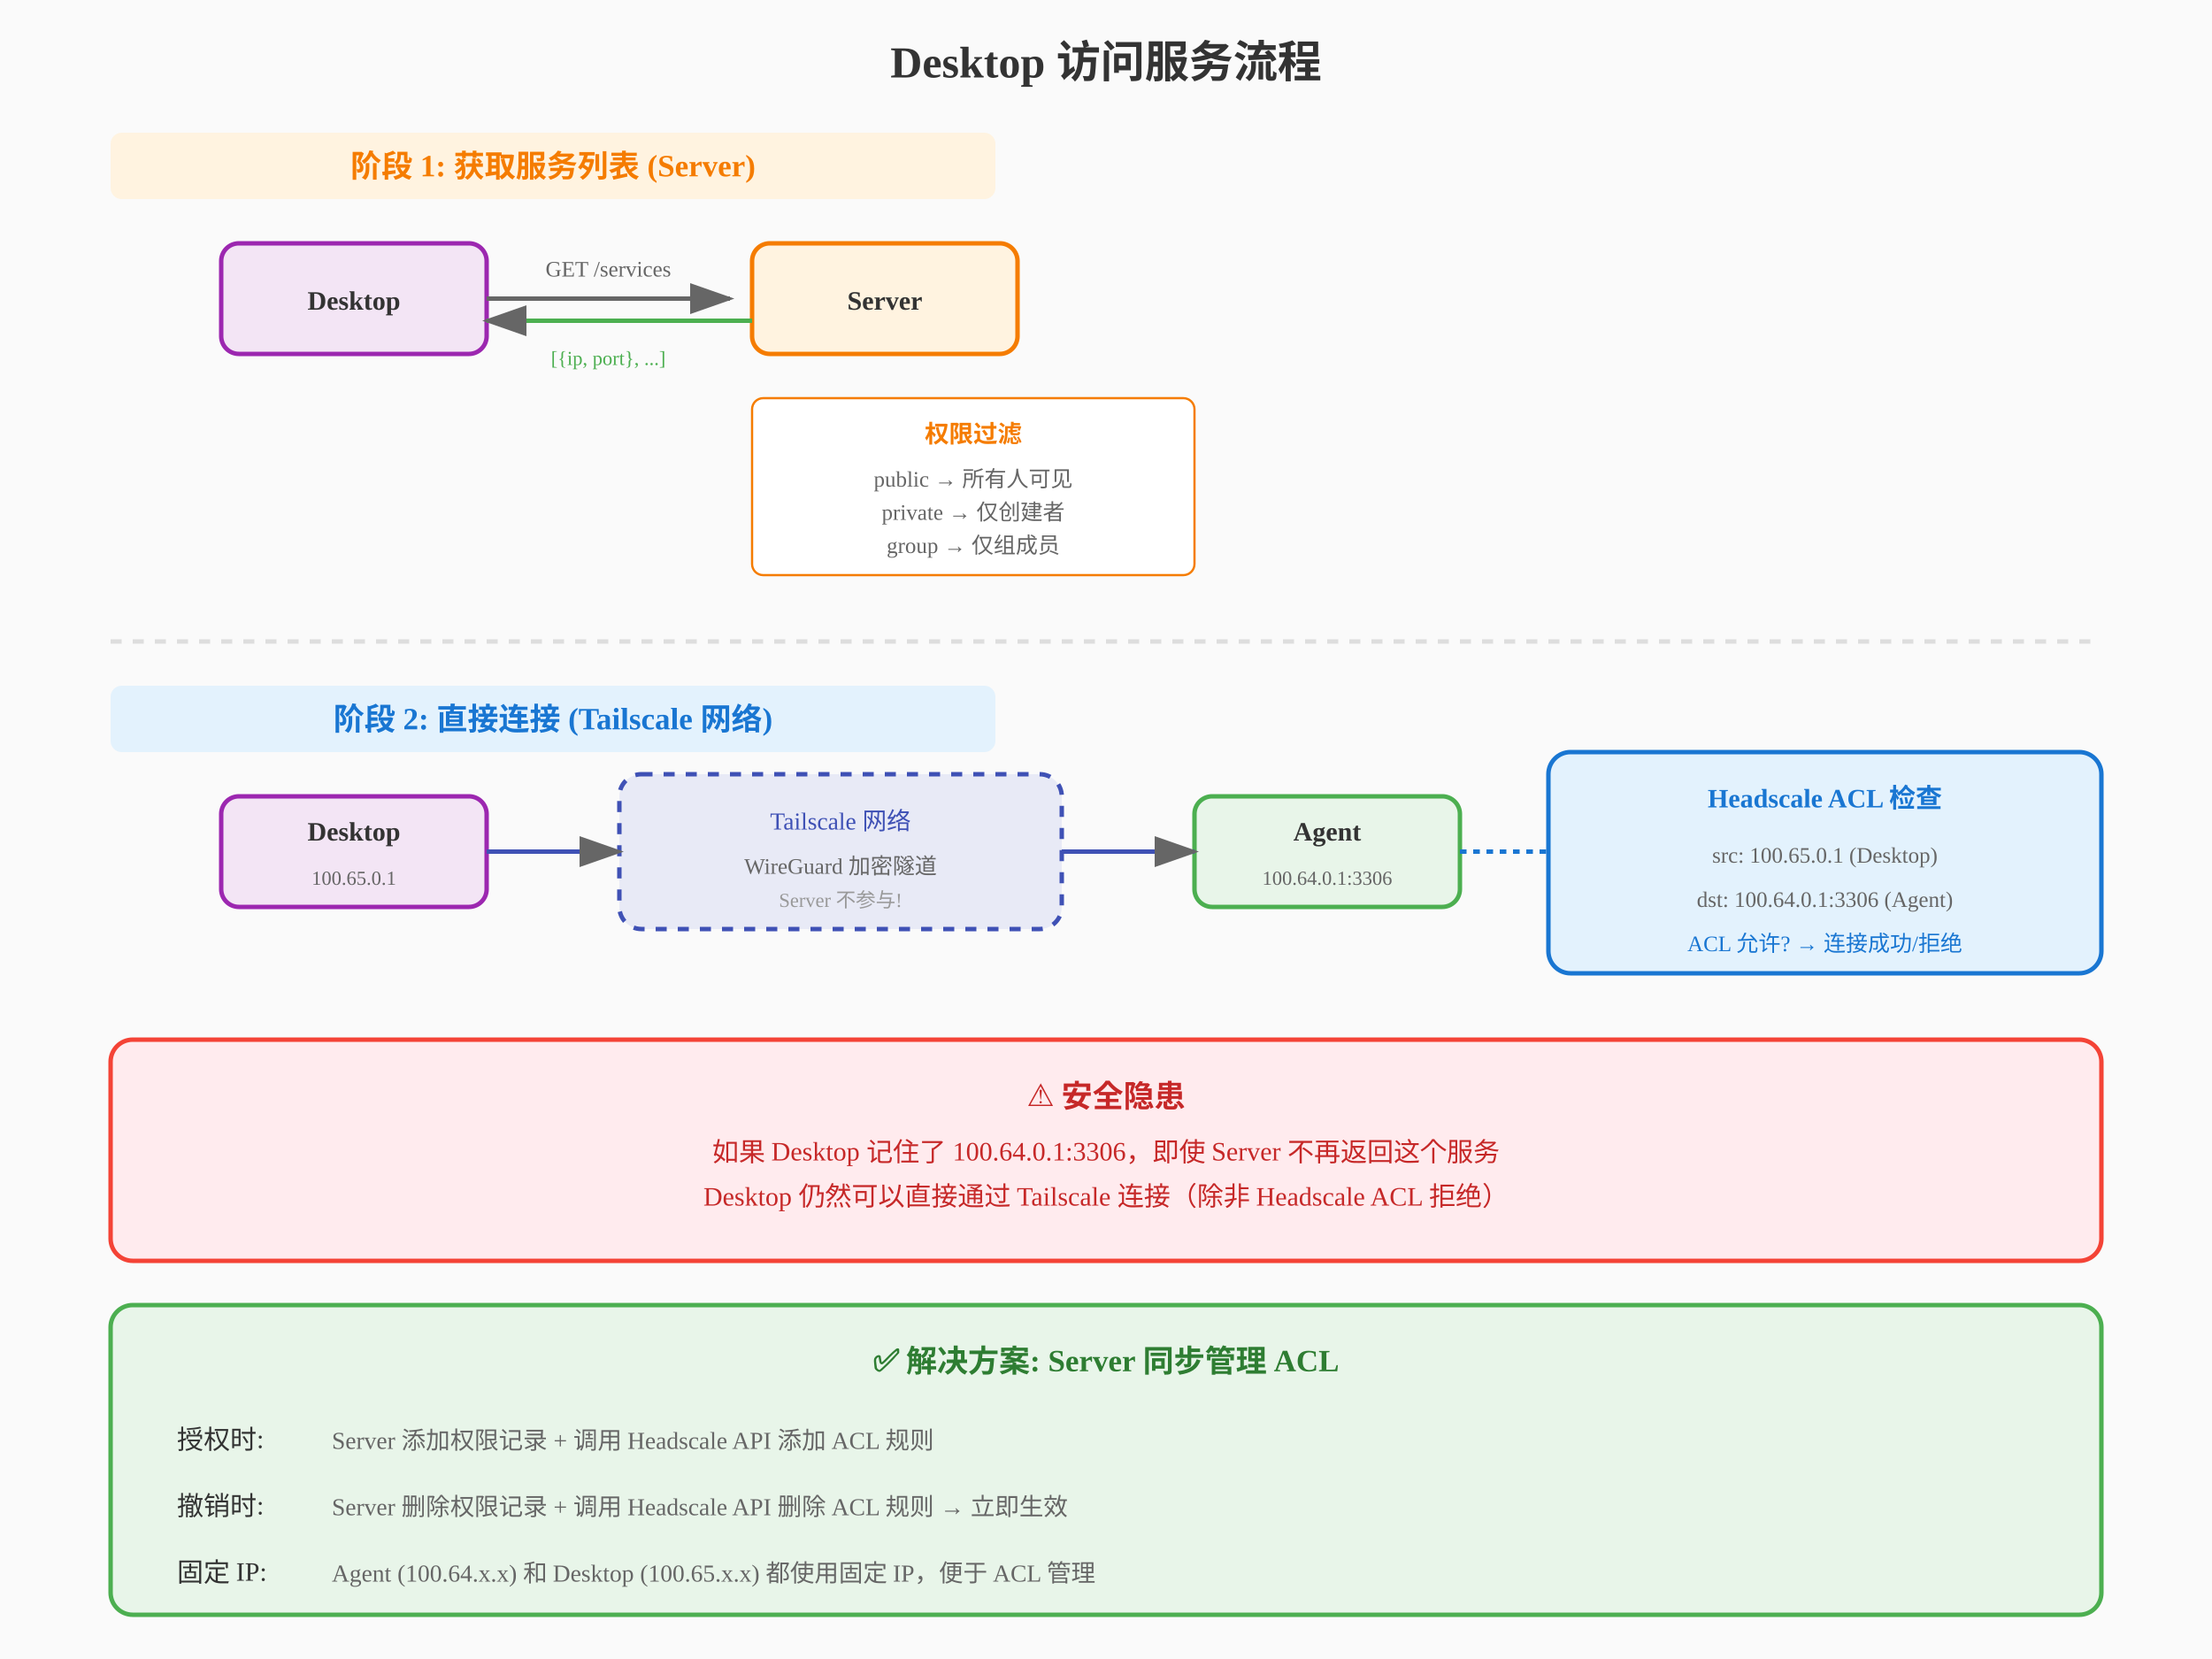
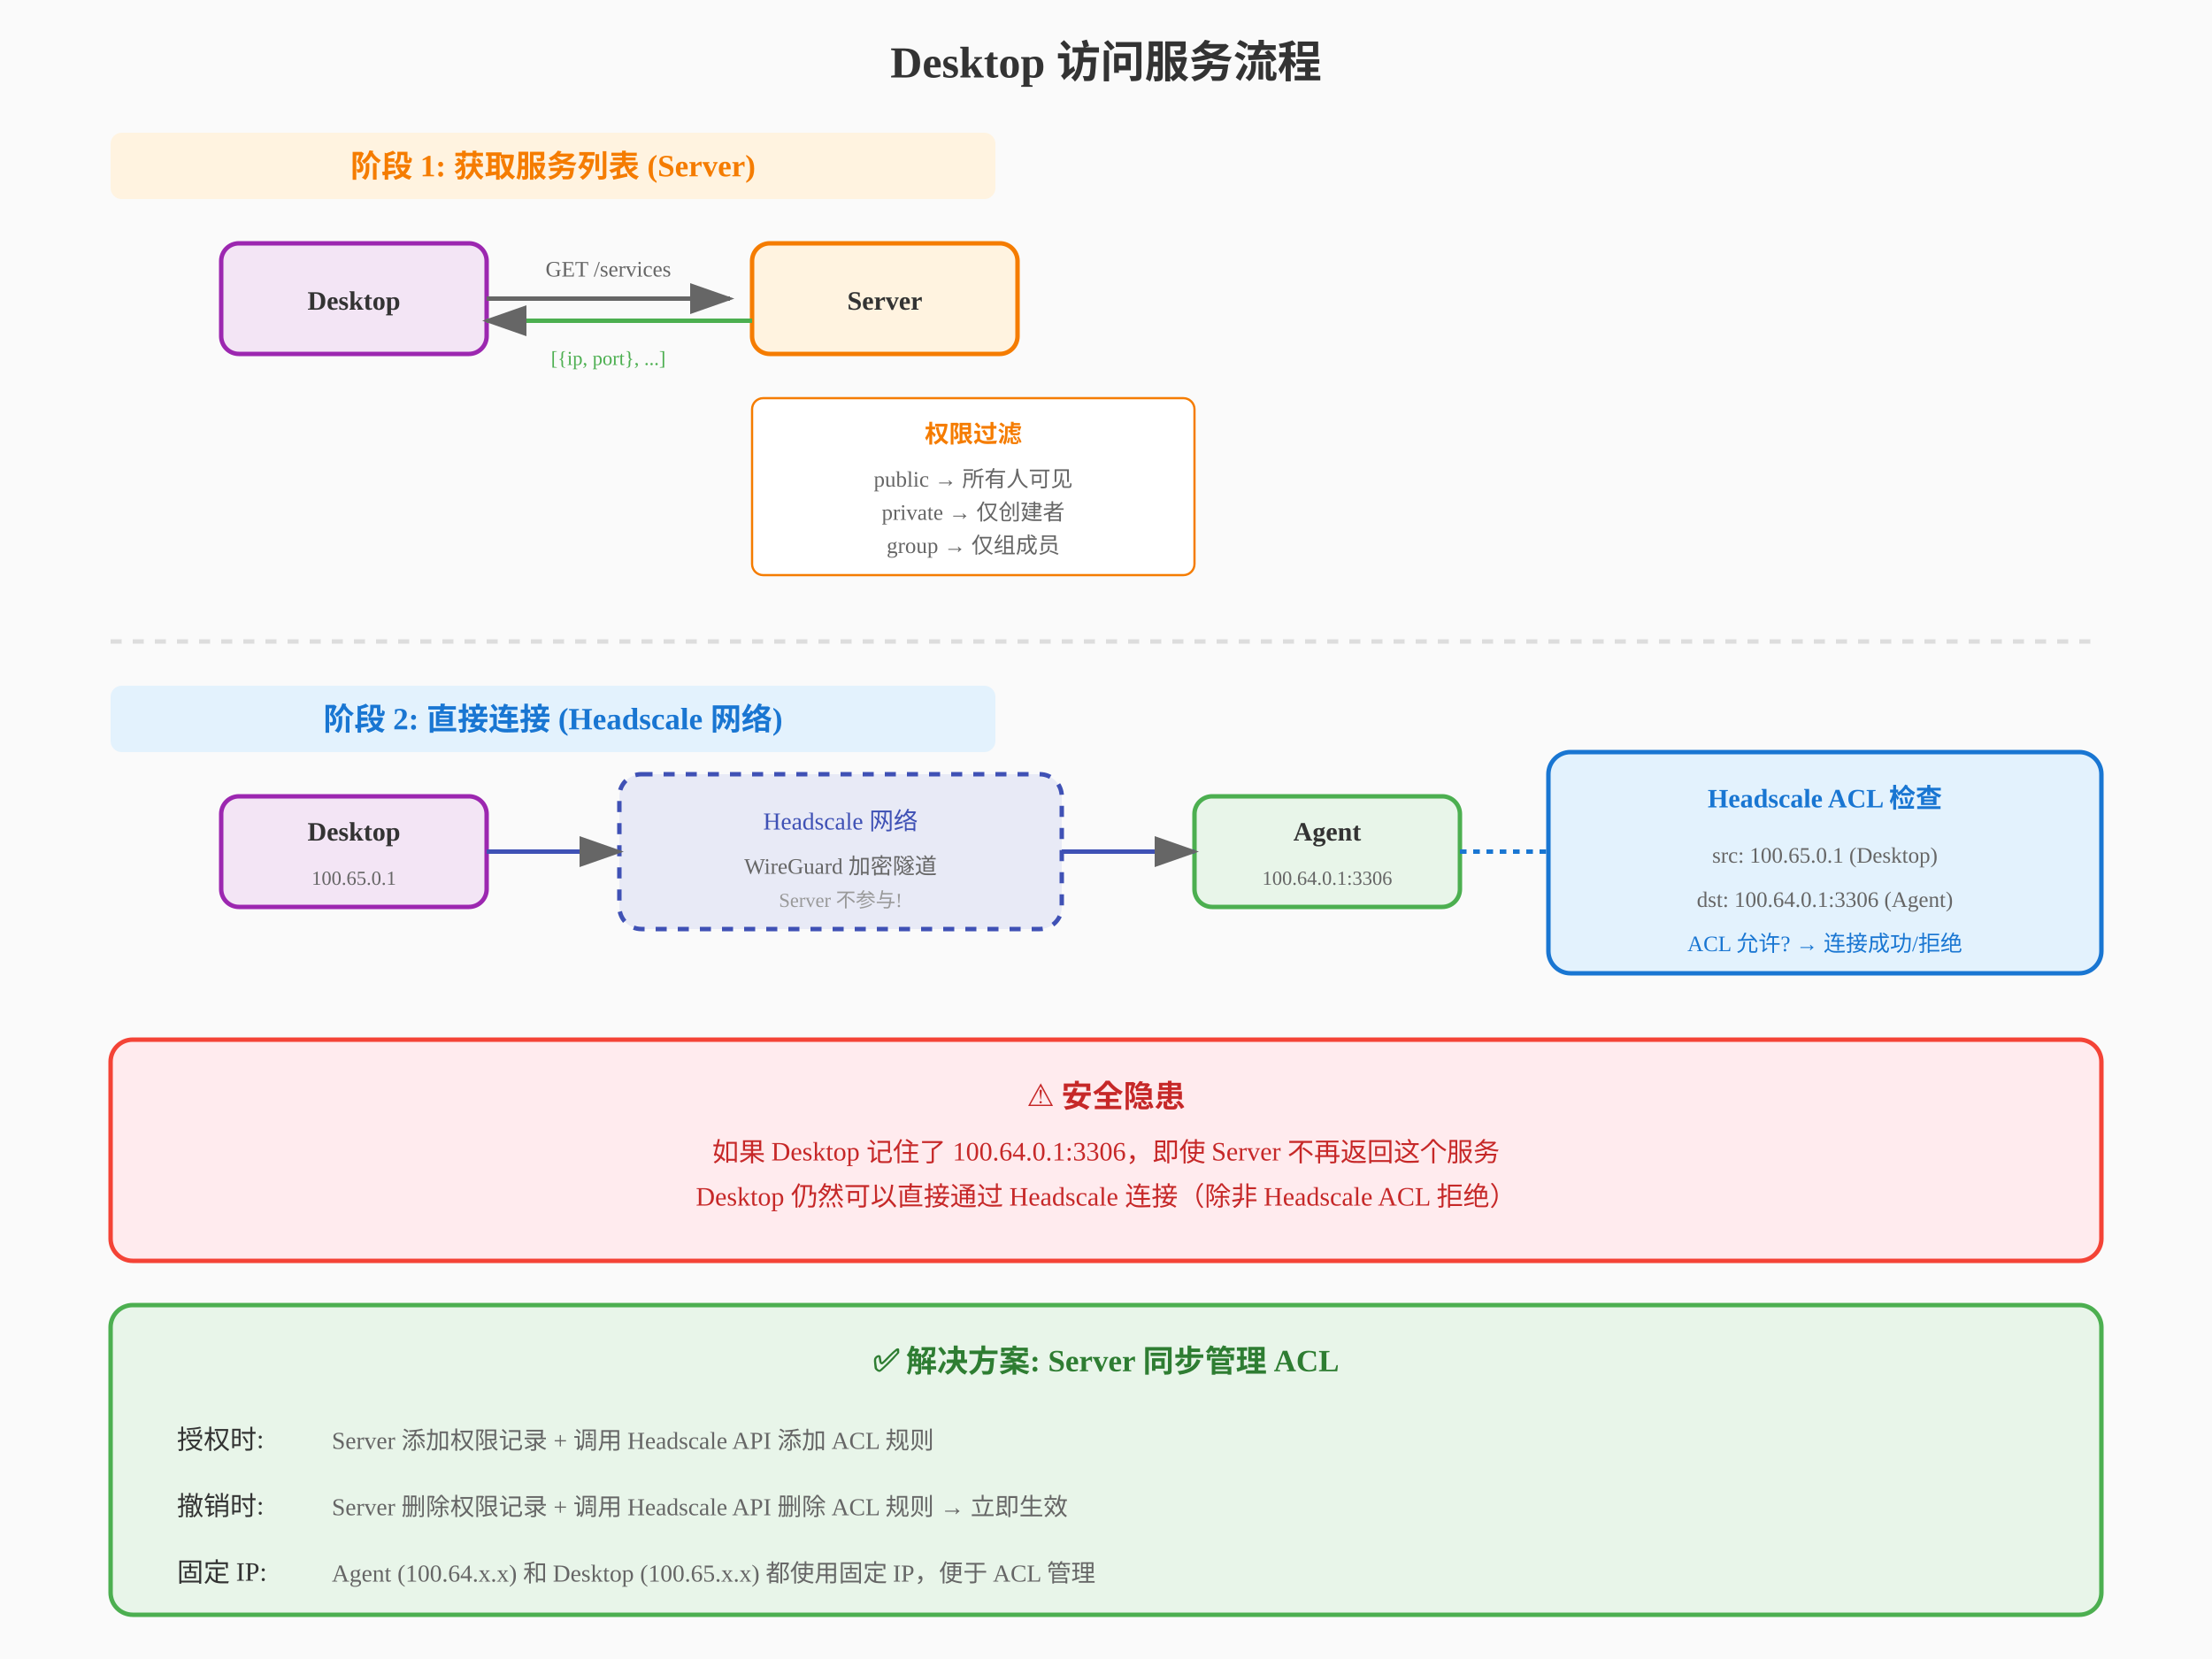
<svg xmlns="http://www.w3.org/2000/svg" viewBox="0 0 1000 750">
  <defs>
    <marker id="arrow" markerWidth="10" markerHeight="7" refX="9" refY="3.5" orient="auto">
      <polygon points="0 0, 10 3.5, 0 7" fill="#666" />
    </marker>
  </defs>
  <rect width="1000" height="750" fill="#fafafa" />
  <text x="500" y="35" text-anchor="middle" font-size="20" font-weight="bold" fill="#333">Desktop 访问服务流程</text>
  <rect x="50" y="60" width="400" height="30" rx="5" fill="#fff3e0" />
  <text x="250" y="80" text-anchor="middle" font-size="14" font-weight="bold" fill="#f57c00">阶段 1: 获取服务列表 (Server)</text>
  <rect x="100" y="110" width="120" height="50" rx="8" fill="#f3e5f5" stroke="#9c27b0" stroke-width="2" />
  <text x="160" y="140" text-anchor="middle" font-size="12" font-weight="bold" fill="#333">Desktop</text>
  <line x1="220" y1="135" x2="330" y2="135" stroke="#666" stroke-width="2" marker-end="url(#arrow)" />
  <text x="275" y="125" text-anchor="middle" font-size="10" fill="#666">GET /services</text>
  <rect x="340" y="110" width="120" height="50" rx="8" fill="#fff3e0" stroke="#f57c00" stroke-width="2" />
  <text x="400" y="140" text-anchor="middle" font-size="12" font-weight="bold" fill="#333">Server</text>
  <rect x="340" y="180" width="200" height="80" rx="5" fill="#fff" stroke="#f57c00" />
  <text x="440" y="200" text-anchor="middle" font-size="11" font-weight="bold" fill="#f57c00">权限过滤</text>
  <text x="440" y="220" text-anchor="middle" font-size="10" fill="#666">public → 所有人可见</text>
  <text x="440" y="235" text-anchor="middle" font-size="10" fill="#666">private → 仅创建者</text>
  <text x="440" y="250" text-anchor="middle" font-size="10" fill="#666">group → 仅组成员</text>
  <line x1="340" y1="145" x2="220" y2="145" stroke="#4caf50" stroke-width="2" marker-end="url(#arrow)" />
  <text x="275" y="165" text-anchor="middle" font-size="9" fill="#4caf50">[{ip, port}, ...]</text>
  <line x1="50" y1="290" x2="950" y2="290" stroke="#ddd" stroke-width="2" stroke-dasharray="5,5" />
  <rect x="50" y="310" width="400" height="30" rx="5" fill="#e3f2fd" />
-   <text x="250" y="330" text-anchor="middle" font-size="14" font-weight="bold" fill="#1976d2">阶段 2: 直接连接 (Tailscale 网络)</text>
+   <text x="250" y="330" text-anchor="middle" font-size="14" font-weight="bold" fill="#1976d2">阶段 2: 直接连接 (Headscale 网络)</text>
  <rect x="100" y="360" width="120" height="50" rx="8" fill="#f3e5f5" stroke="#9c27b0" stroke-width="2" />
  <text x="160" y="380" text-anchor="middle" font-size="12" font-weight="bold" fill="#333">Desktop</text>
  <text x="160" y="400" text-anchor="middle" font-size="9" fill="#666">100.65.0.1</text>
  <rect x="280" y="350" width="200" height="70" rx="10" fill="#e8eaf6" stroke="#3f51b5" stroke-width="2" stroke-dasharray="5,5" />
-   <text x="380" y="375" text-anchor="middle" font-size="11" fill="#3f51b5">Tailscale 网络</text>
+   <text x="380" y="375" text-anchor="middle" font-size="11" fill="#3f51b5">Headscale 网络</text>
  <text x="380" y="395" text-anchor="middle" font-size="10" fill="#666">WireGuard 加密隧道</text>
  <text x="380" y="410" text-anchor="middle" font-size="9" fill="#999">Server 不参与!</text>
  <rect x="540" y="360" width="120" height="50" rx="8" fill="#e8f5e9" stroke="#4caf50" stroke-width="2" />
  <text x="600" y="380" text-anchor="middle" font-size="12" font-weight="bold" fill="#333">Agent</text>
  <text x="600" y="400" text-anchor="middle" font-size="9" fill="#666">100.64.0.1:3306</text>
  <line x1="220" y1="385" x2="280" y2="385" stroke="#3f51b5" stroke-width="2" marker-end="url(#arrow)" />
  <line x1="480" y1="385" x2="540" y2="385" stroke="#3f51b5" stroke-width="2" marker-end="url(#arrow)" />
  <rect x="700" y="340" width="250" height="100" rx="10" fill="#e3f2fd" stroke="#1976d2" stroke-width="2" />
  <text x="825" y="365" text-anchor="middle" font-size="12" font-weight="bold" fill="#1976d2">Headscale ACL 检查</text>
  <text x="825" y="390" text-anchor="middle" font-size="10" fill="#666">src: 100.65.0.1 (Desktop)</text>
  <text x="825" y="410" text-anchor="middle" font-size="10" fill="#666">dst: 100.64.0.1:3306 (Agent)</text>
  <text x="825" y="430" text-anchor="middle" font-size="10" fill="#1976d2">ACL 允许? → 连接成功/拒绝</text>
  <line x1="660" y1="385" x2="700" y2="385" stroke="#1976d2" stroke-width="2" stroke-dasharray="3,3" />
  <rect x="50" y="470" width="900" height="100" rx="10" fill="#ffebee" stroke="#f44336" stroke-width="2" />
  <text x="500" y="500" text-anchor="middle" font-size="14" font-weight="bold" fill="#c62828">⚠️ 安全隐患</text>
  <text x="500" y="525" text-anchor="middle" font-size="12" fill="#c62828">如果 Desktop 记住了 100.64.0.1:3306，即使 Server 不再返回这个服务</text>
-   <text x="500" y="545" text-anchor="middle" font-size="12" fill="#c62828">Desktop 仍然可以直接通过 Tailscale 连接（除非 Headscale ACL 拒绝）</text>
+   <text x="500" y="545" text-anchor="middle" font-size="12" fill="#c62828">Desktop 仍然可以直接通过 Headscale 连接（除非 Headscale ACL 拒绝）</text>
  <rect x="50" y="590" width="900" height="140" rx="10" fill="#e8f5e9" stroke="#4caf50" stroke-width="2" />
  <text x="500" y="620" text-anchor="middle" font-size="14" font-weight="bold" fill="#2e7d32">✅ 解决方案: Server 同步管理 ACL</text>
  <text x="80" y="655" font-size="12" fill="#333">授权时:</text>
  <text x="150" y="655" font-size="11" fill="#666">Server 添加权限记录 + 调用 Headscale API 添加 ACL 规则</text>
  <text x="80" y="685" font-size="12" fill="#333">撤销时:</text>
  <text x="150" y="685" font-size="11" fill="#666">Server 删除权限记录 + 调用 Headscale API 删除 ACL 规则 → 立即生效</text>
  <text x="80" y="715" font-size="12" fill="#333">固定 IP:</text>
  <text x="150" y="715" font-size="11" fill="#666">Agent (100.64.x.x) 和 Desktop (100.65.x.x) 都使用固定 IP，便于 ACL 管理</text>
</svg>
